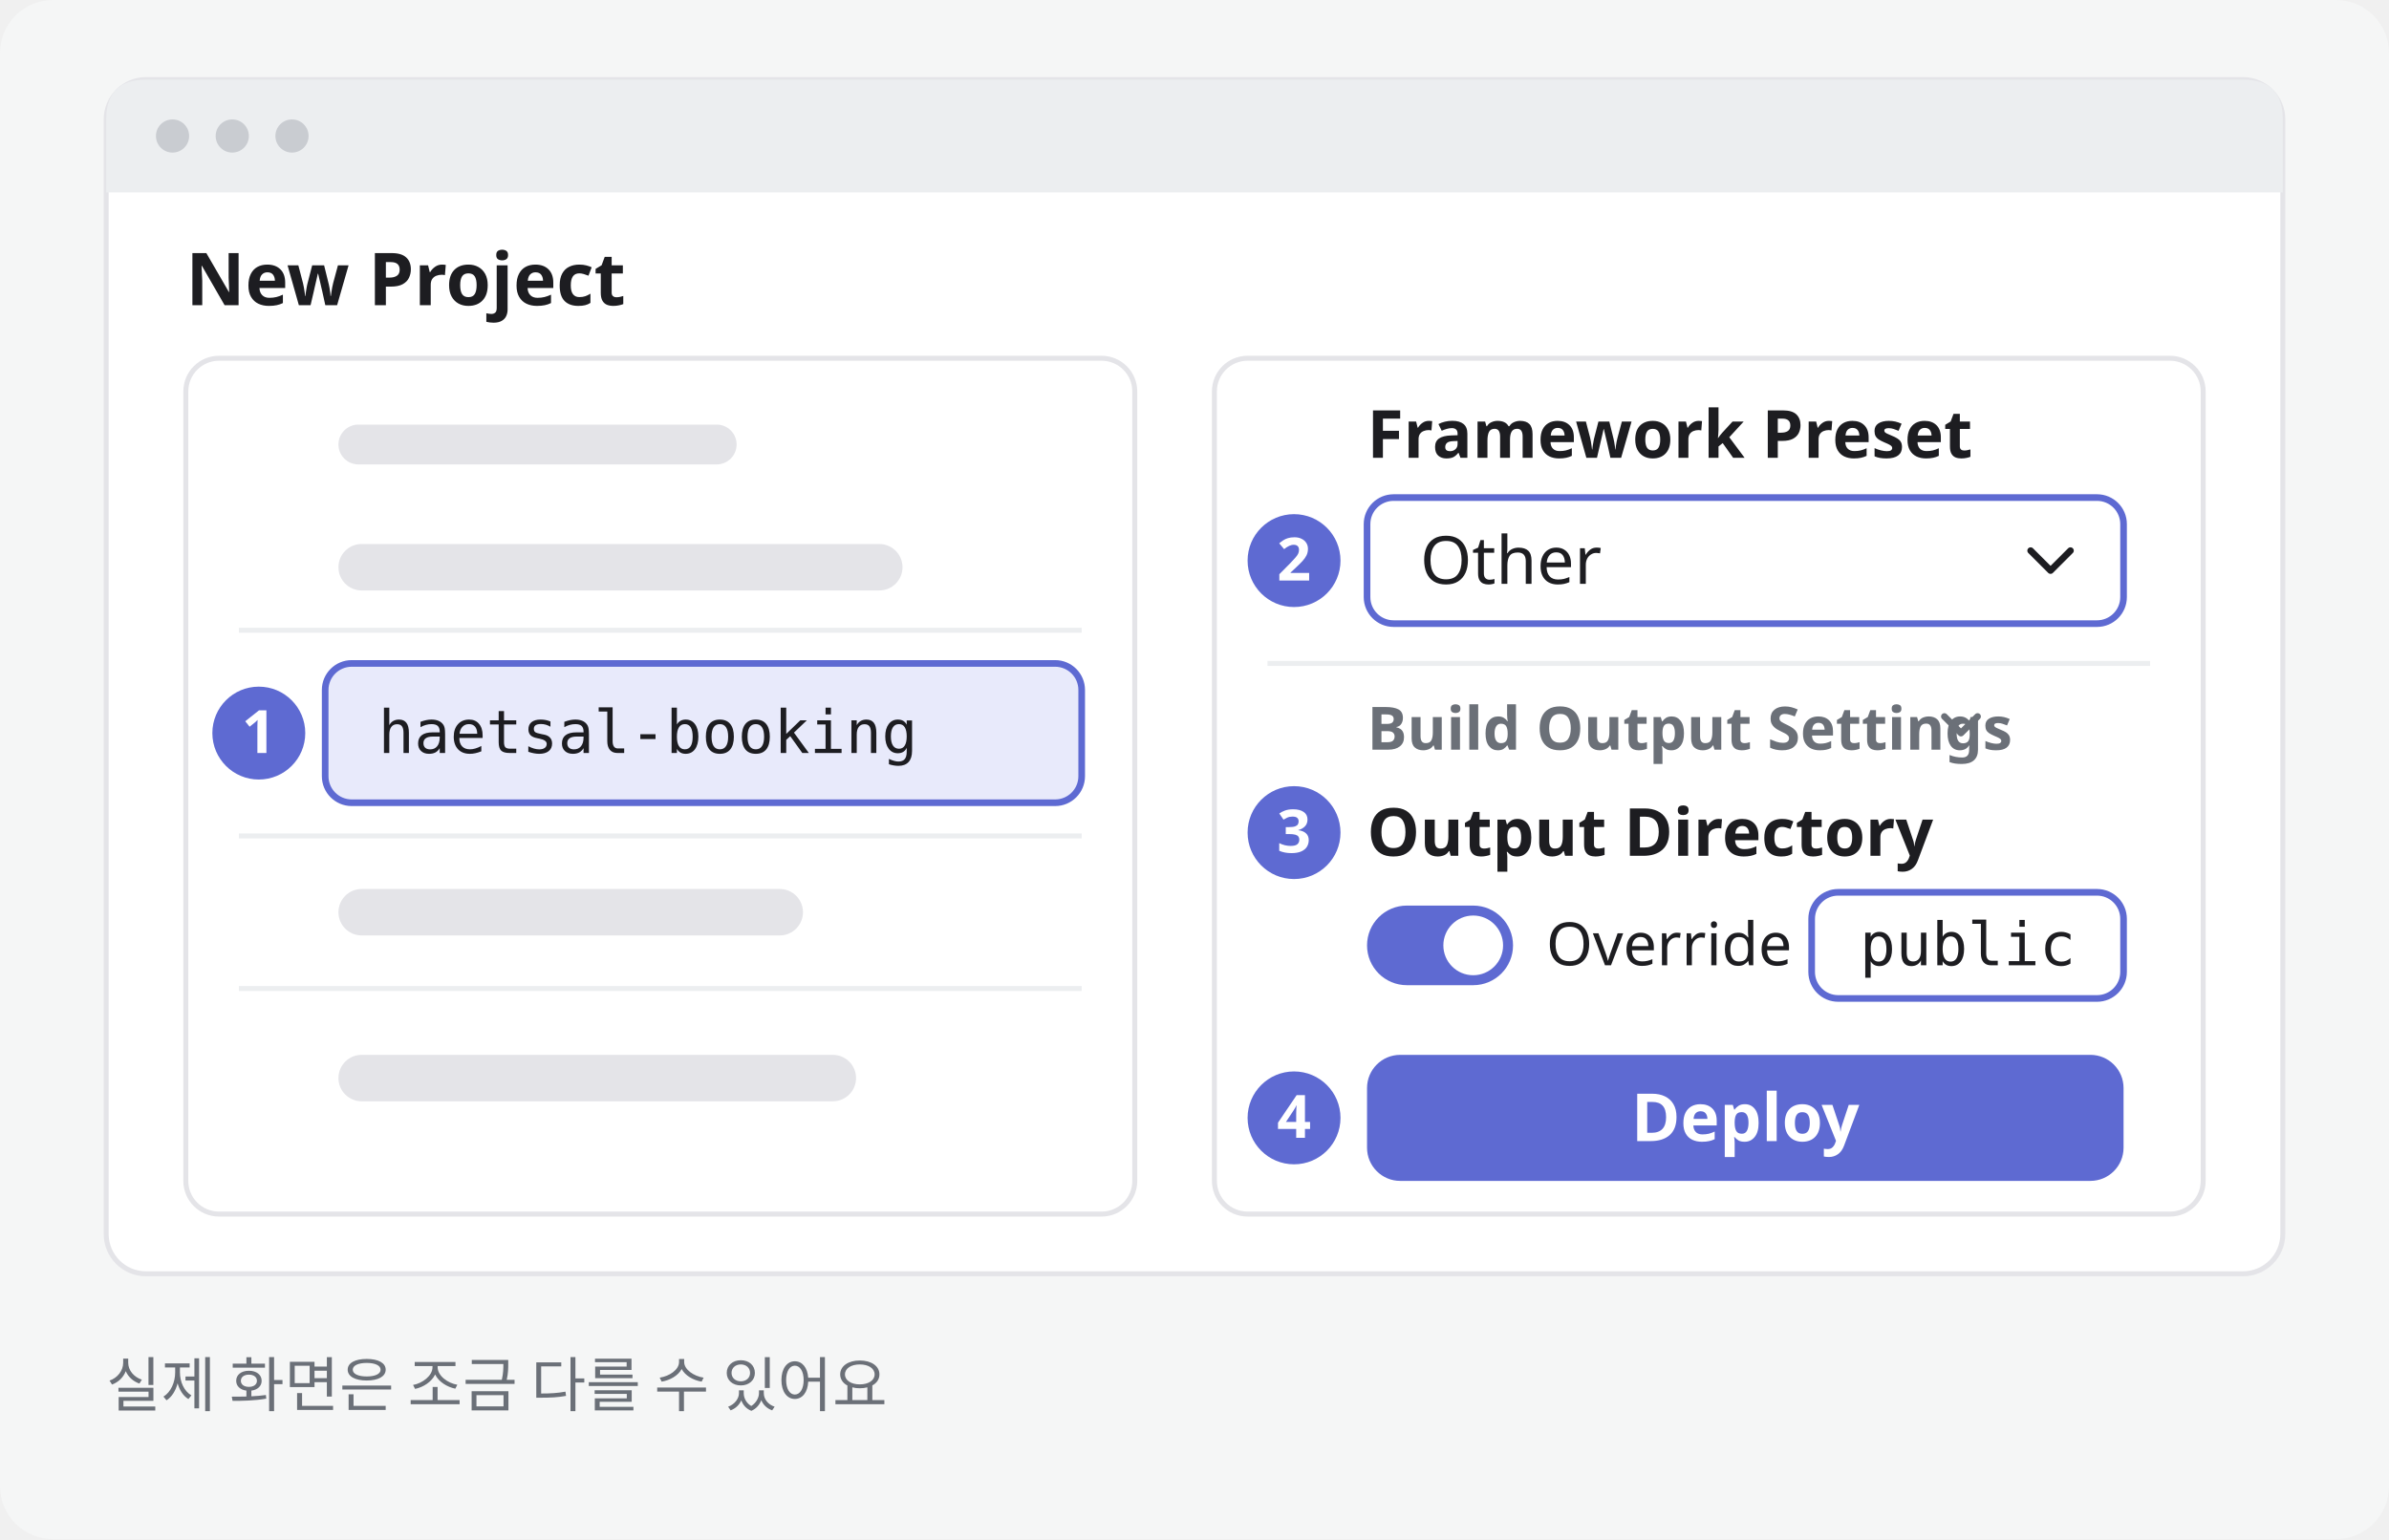
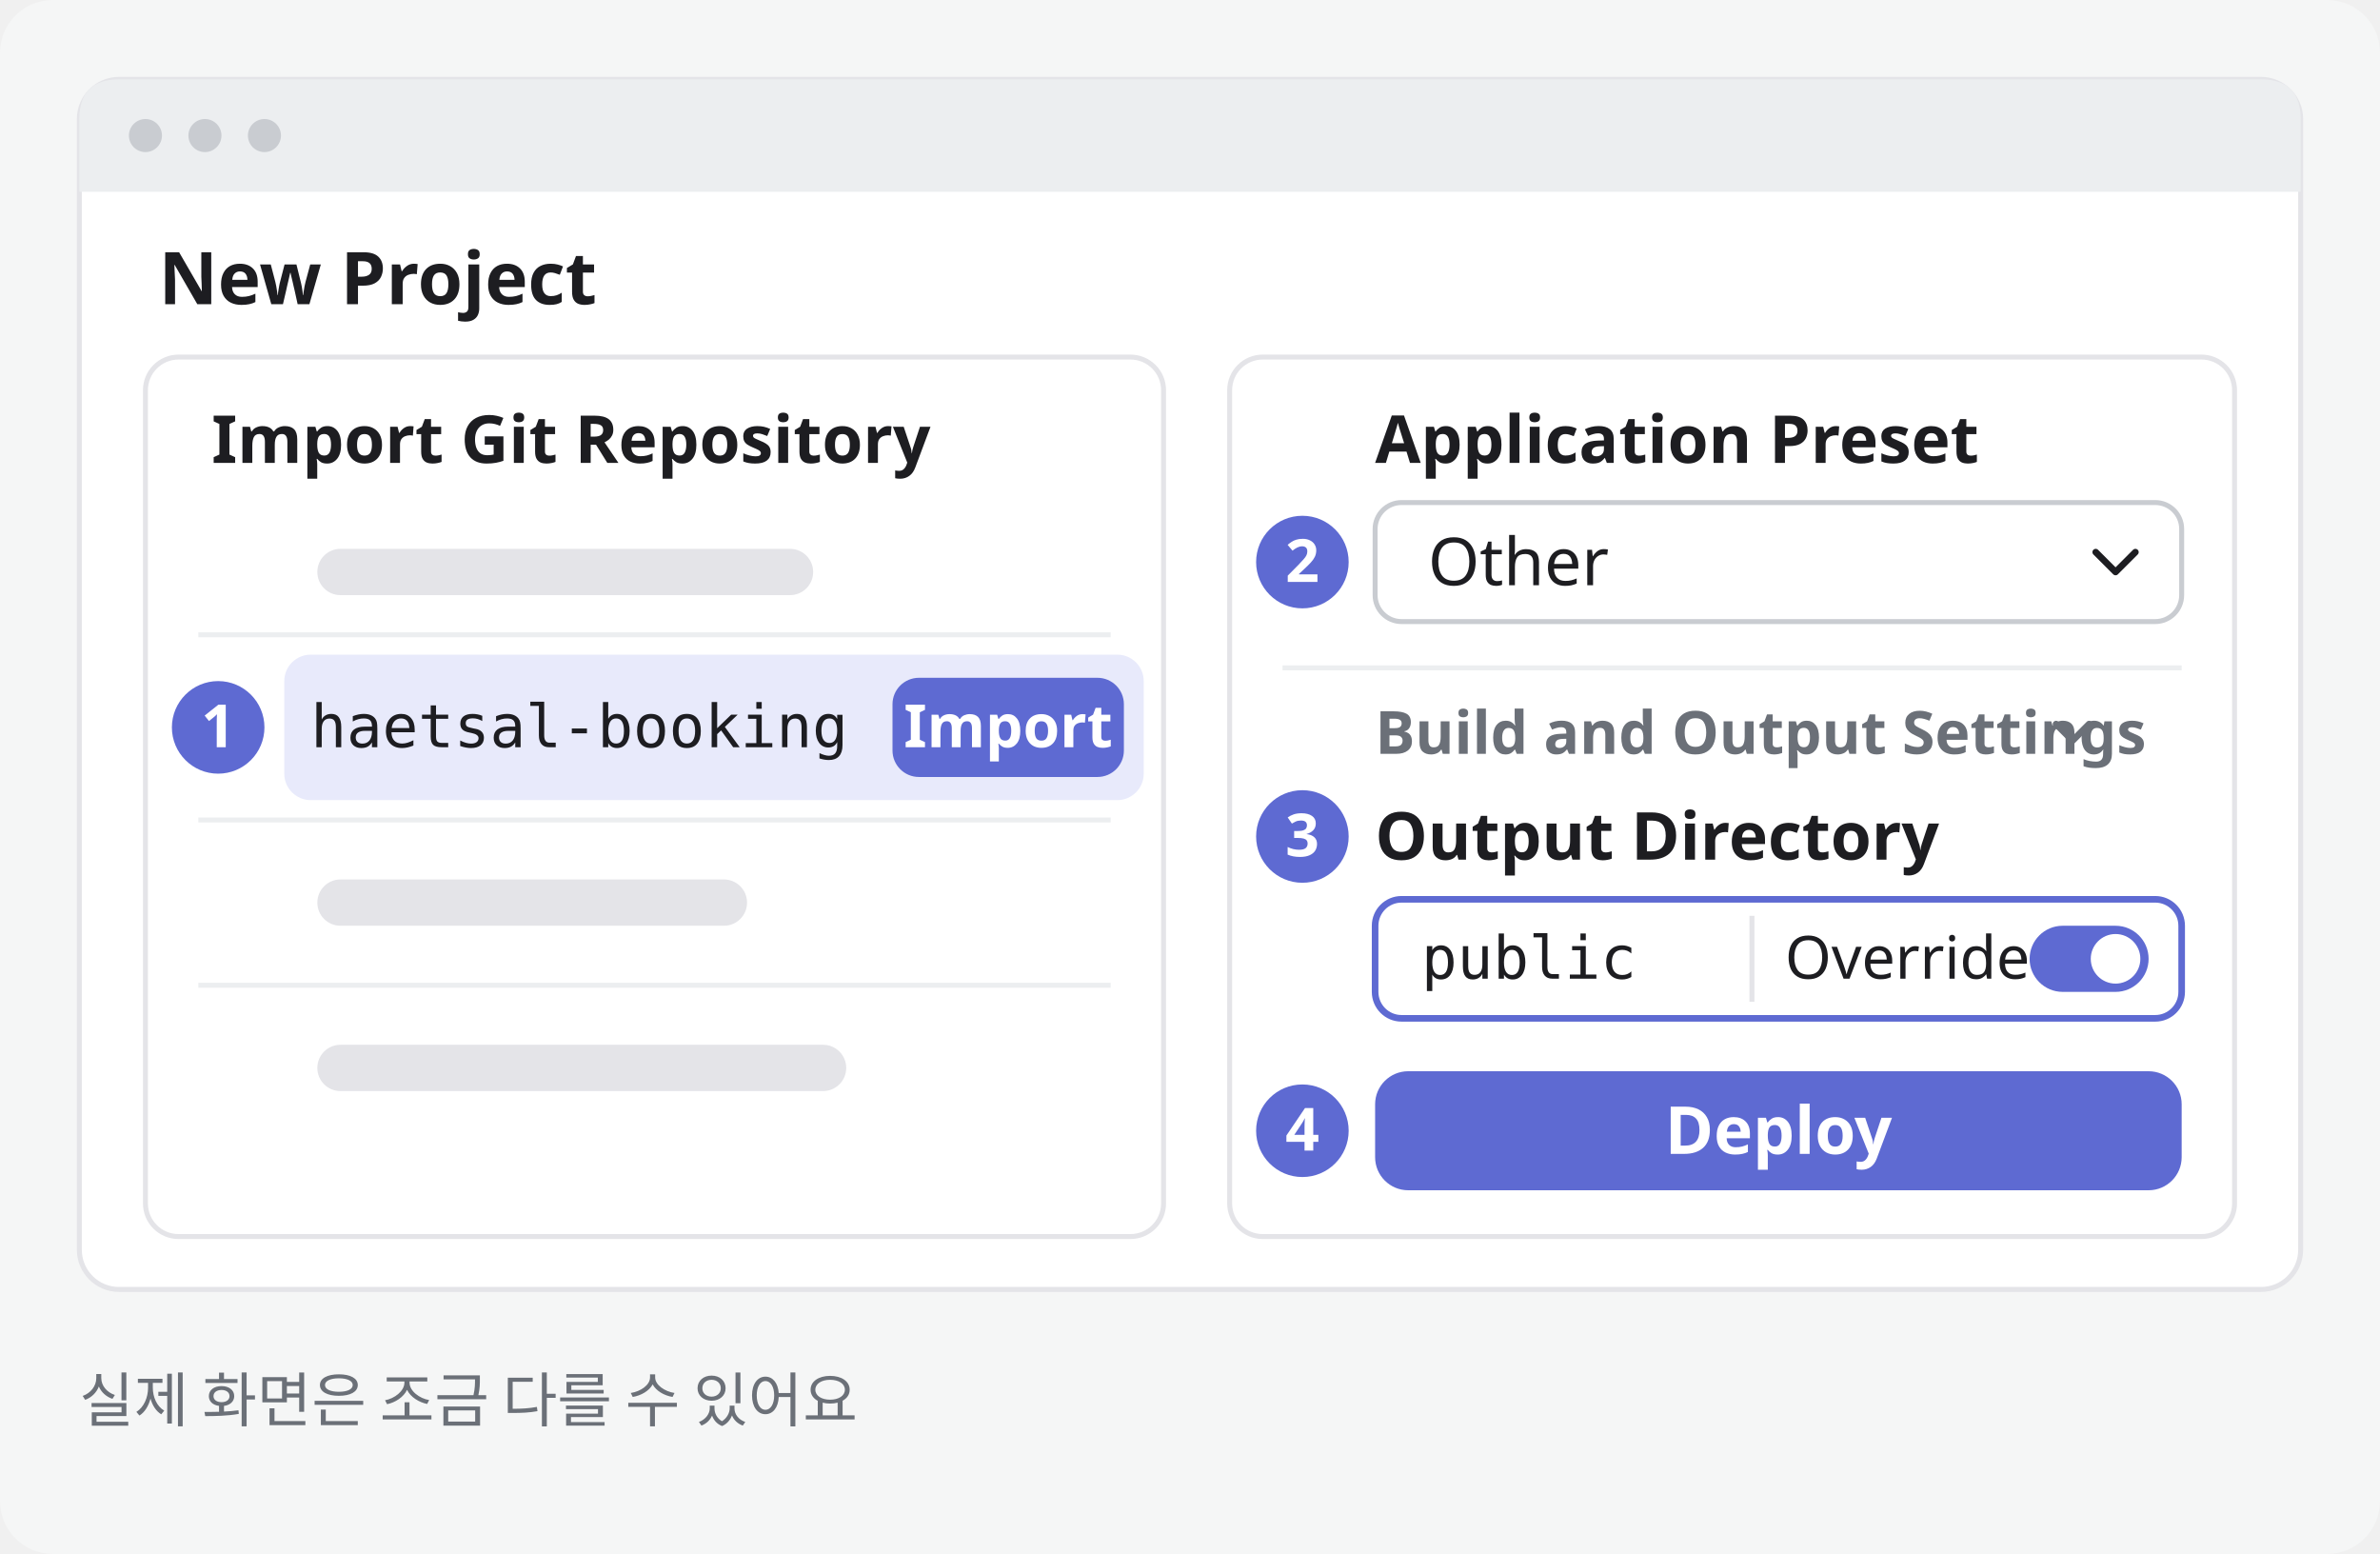
- <svg xmlns="http://www.w3.org/2000/svg" viewBox="0 0 720 464" width="720" height="464" role="img" aria-label="Vercel 새 프로젝트 화면에서 haetsal-booking 저장소를 고르고, Framework Preset을 Other로, Output Directory를 Override로 public으로 둔 뒤 Deploy를 누르는 순서를 번호로 보여 주는 화면 스케치">
+ <svg xmlns="http://www.w3.org/2000/svg" viewBox="0 0 720 470" width="720" height="470" role="img" aria-label="Vercel 새 프로젝트 화면에서 haetsal-booking 저장소를 가져오고, Application Preset이 Other인지 본 뒤, Output Directory의 Override를 켜고 public을 적어 Deploy를 누르는 순서를 번호로 보여 주는 화면 스케치">
  <style>
    text{font-family:'Apple SD Gothic Neo',Pretendard,'Noto Sans KR',sans-serif;fill:#1d1d21}
    .h{font-size:22px;font-weight:600}
    .l{font-size:20px;font-weight:600}
    .r{font-size:20px}
    .c{font-size:18px}
    .sh{font-size:18px;font-weight:600;fill:#6b7078}
    .s{font-size:18px;fill:#6b7078}
    .m{font-family:'SF Mono',Menlo,monospace;font-size:18px;fill:#1d1d21}
    .n{font-size:18px;font-weight:700;fill:#ffffff}
+     .bt{font-size:18px;font-weight:600;fill:#ffffff}
    .btn{font-size:20px;font-weight:600;fill:#ffffff}
    .win{fill:#ffffff;stroke:#e4e4e8;stroke-width:1.5}
    .pan{fill:#ffffff;stroke:#e4e4e8;stroke-width:1.5}
+     .sep{stroke:#eceef0;stroke-width:1.5}
    .bar{fill:#e4e4e8}
    .b{fill:#5e6ad2}
  </style>
-   <rect width="720" height="464" rx="16" fill="#f5f6f6" />
-   <rect class="win" x="32" y="24" width="656" height="360" rx="12" />
-   <path d="M32 58 V36 Q32 24 44 24 H676 Q688 24 688 36 V58 Z" fill="#eceef0" />
-   <circle cx="52" cy="41" r="5" fill="#c9ccd1" />
-   <circle cx="70" cy="41" r="5" fill="#c9ccd1" />
-   <circle cx="88" cy="41" r="5" fill="#c9ccd1" />
-   <text class="h" x="56" y="92">New Project</text>
-   <rect class="pan" x="56" y="108" width="286" height="258" rx="10" />
-   <rect class="bar" x="102" y="128" width="120" height="12" rx="6" />
-   <rect class="bar" x="102" y="164" width="170" height="14" rx="7" />
-   <path d="M72 190 H326" stroke="#eceef0" stroke-width="1.5" />
-   <rect x="98" y="200" width="228" height="42" rx="8" fill="#e8eafb" stroke="#5e6ad2" stroke-width="2" />
-   <text class="m" x="114" y="227">haetsal-booking</text>
-   <circle class="b" cx="78" cy="221" r="14" />
-   <text class="n" x="78" y="227" text-anchor="middle">1</text>
-   <path d="M72 252 H326" stroke="#eceef0" stroke-width="1.5" />
-   <rect class="bar" x="102" y="268" width="140" height="14" rx="7" />
-   <path d="M72 298 H326" stroke="#eceef0" stroke-width="1.5" />
-   <rect class="bar" x="102" y="318" width="156" height="14" rx="7" />
-   <rect class="pan" x="366" y="108" width="298" height="258" rx="10" />
-   <text class="l" x="412" y="138">Framework Preset</text>
-   <rect x="412" y="150" width="228" height="38" rx="8" fill="#ffffff" stroke="#5e6ad2" stroke-width="2" />
-   <text class="r" x="428" y="176">Other</text>
-   <path d="M612 166 L618 172 L624 166" fill="none" stroke="#1d1d21" stroke-width="2" stroke-linecap="round" stroke-linejoin="round" />
-   <circle class="b" cx="390" cy="169" r="14" />
-   <text class="n" x="390" y="175" text-anchor="middle">2</text>
-   <path d="M382 200 H648" stroke="#eceef0" stroke-width="1.5" />
-   <text class="sh" x="412" y="226">Build Output Settings</text>
-   <path d="M586 216 L591 221 L596 216" fill="none" stroke="#6b7078" stroke-width="2" stroke-linecap="round" stroke-linejoin="round" />
-   <text class="l" x="412" y="258">Output Directory</text>
-   <circle class="b" cx="390" cy="251" r="14" />
-   <text class="n" x="390" y="257" text-anchor="middle">3</text>
-   <rect x="412" y="273" width="44" height="24" rx="12" fill="#5e6ad2" />
-   <circle cx="444" cy="285" r="9" fill="#ffffff" />
-   <text class="c" x="466" y="291">Override</text>
-   <rect x="546" y="269" width="94" height="32" rx="8" fill="#ffffff" stroke="#5e6ad2" stroke-width="2" />
-   <text class="m" x="593" y="291" text-anchor="middle">public</text>
-   <rect x="412" y="318" width="228" height="38" rx="10" fill="#5e6ad2" />
-   <text class="btn" x="526" y="344" text-anchor="middle">Deploy</text>
-   <circle class="b" cx="390" cy="337" r="14" />
-   <text class="n" x="390" y="343" text-anchor="middle">4</text>
-   <text class="s" x="32" y="424">실제 화면은 조금 다를 수 있어요</text>
+   <rect width="720" height="470" rx="16" fill="#f5f6f6" />
+   <rect class="win" x="24" y="24" width="672" height="366" rx="12" />
+   <path d="M24 58 V36 Q24 24 36 24 H684 Q696 24 696 36 V58 Z" fill="#eceef0" />
+   <circle cx="44" cy="41" r="5" fill="#c9ccd1" />
+   <circle cx="62" cy="41" r="5" fill="#c9ccd1" />
+   <circle cx="80" cy="41" r="5" fill="#c9ccd1" />
+   <text class="h" x="48" y="92">New Project</text>
+   <rect class="pan" x="44" y="108" width="308" height="266" rx="10" />
+   <text class="l" x="64" y="140">Import Git Repository</text>
+   <rect class="bar" x="96" y="166" width="150" height="14" rx="7" />
+   <path class="sep" d="M60 192 H336" />
+   <rect x="86" y="198" width="260" height="44" rx="8" fill="#e8eafb" />
+   <text class="m" x="94" y="226">haetsal-booking</text>
+   <rect x="270" y="205" width="70" height="30" rx="8" fill="#5e6ad2" />
+   <text class="bt" x="305" y="226" text-anchor="middle">Import</text>
+   <circle class="b" cx="66" cy="220" r="14" />
+   <text class="n" x="66" y="226" text-anchor="middle">1</text>
+   <path class="sep" d="M60 248 H336" />
+   <rect class="bar" x="96" y="266" width="130" height="14" rx="7" />
+   <path class="sep" d="M60 298 H336" />
+   <rect class="bar" x="96" y="316" width="160" height="14" rx="7" />
+   <rect class="pan" x="372" y="108" width="304" height="266" rx="10" />
+   <text class="l" x="416" y="140">Application Preset</text>
+   <rect x="416" y="152" width="244" height="36" rx="8" fill="#ffffff" stroke="#c9ccd1" stroke-width="1.5" />
+   <text class="r" x="432" y="177">Other</text>
+   <path d="M634 167 L640 173 L646 167" fill="none" stroke="#1d1d21" stroke-width="2" stroke-linecap="round" stroke-linejoin="round" />
+   <circle class="b" cx="394" cy="170" r="14" />
+   <text class="n" x="394" y="176" text-anchor="middle">2</text>
+   <path class="sep" d="M388 202 H660" />
+   <text class="sh" x="416" y="228">Build and Output Settings</text>
+   <path d="M622 219 L627 224 L632 219" fill="none" stroke="#6b7078" stroke-width="2" stroke-linecap="round" stroke-linejoin="round" />
+   <text class="l" x="416" y="260">Output Directory</text>
+   <circle class="b" cx="394" cy="253" r="14" />
+   <text class="n" x="394" y="259" text-anchor="middle">3</text>
+   <rect x="416" y="272" width="244" height="36" rx="8" fill="#ffffff" stroke="#5e6ad2" stroke-width="2" />
+   <text class="m" x="430" y="296">public</text>
+   <path d="M530 277 V303" stroke="#e4e4e8" stroke-width="1.5" />
+   <text class="c" x="540" y="296">Override</text>
+   <rect x="614" y="280" width="36" height="20" rx="10" fill="#5e6ad2" />
+   <circle cx="640" cy="290" r="7.5" fill="#ffffff" />
+   <rect x="416" y="324" width="244" height="36" rx="10" fill="#5e6ad2" />
+   <text class="btn" x="538" y="349" text-anchor="middle">Deploy</text>
+   <circle class="b" cx="394" cy="342" r="14" />
+   <text class="n" x="394" y="348" text-anchor="middle">4</text>
+   <text class="s" x="24" y="430">실제 화면은 조금 다를 수 있어요</text>
</svg>
